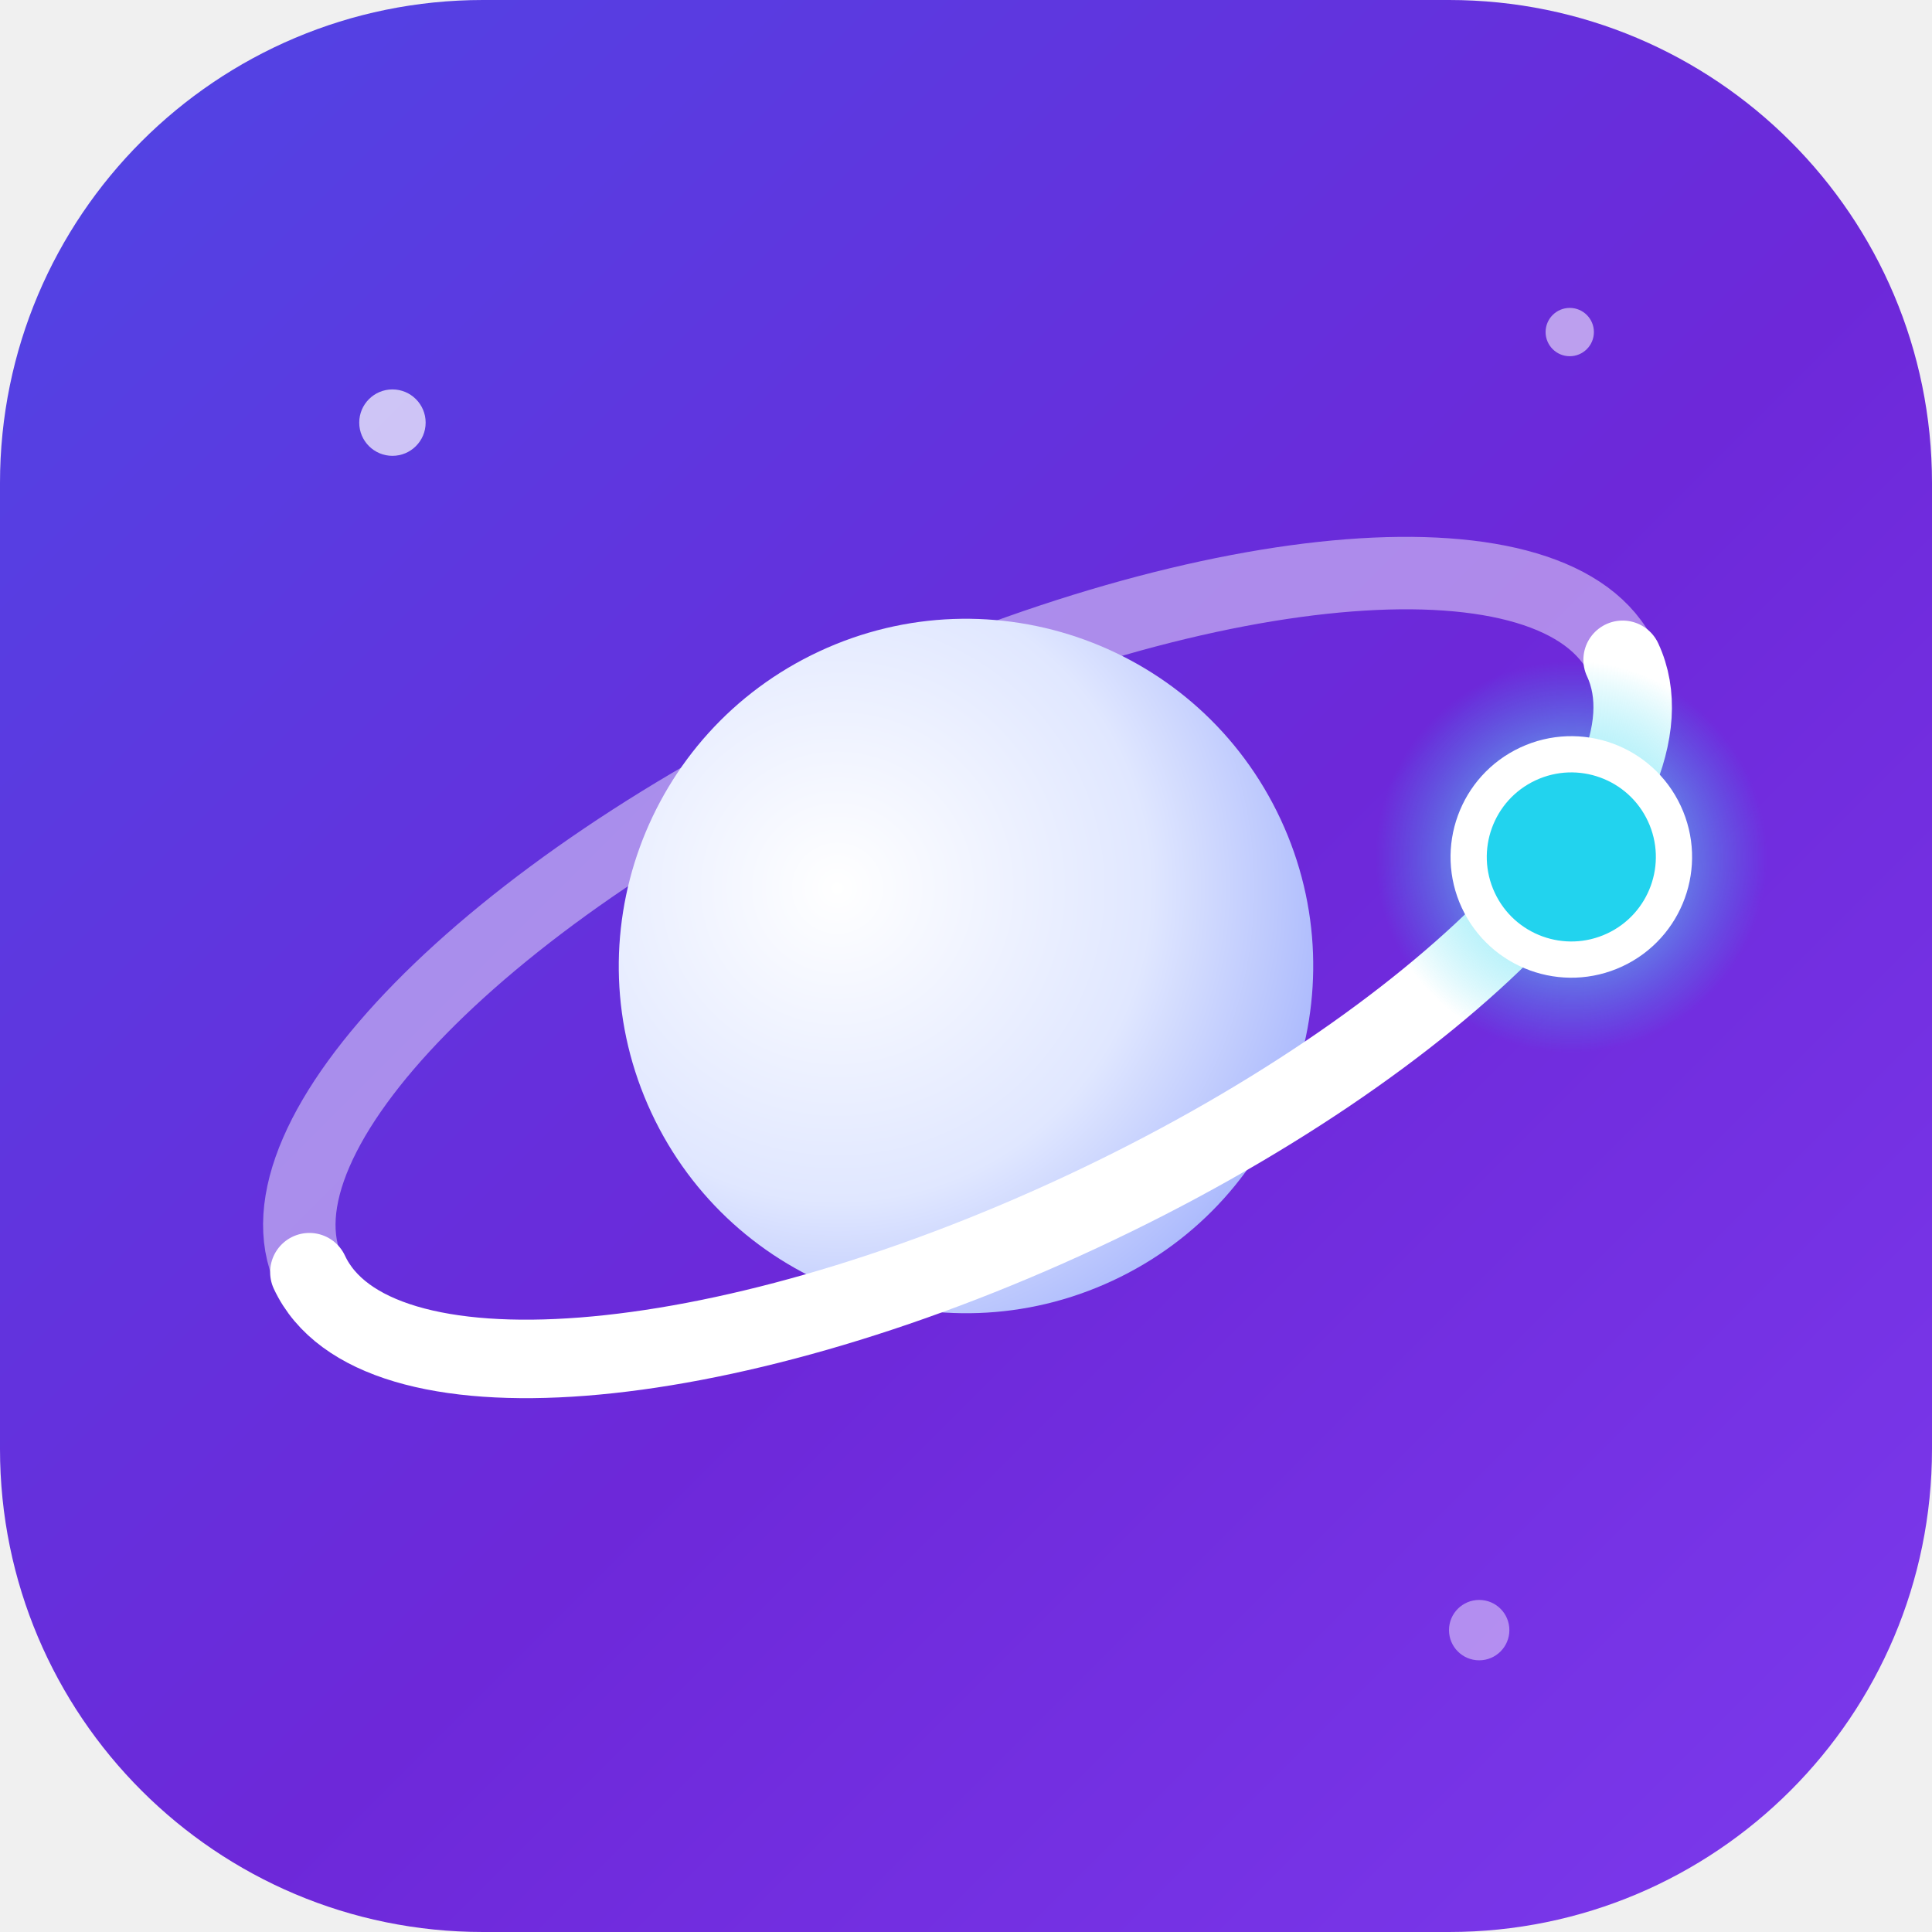
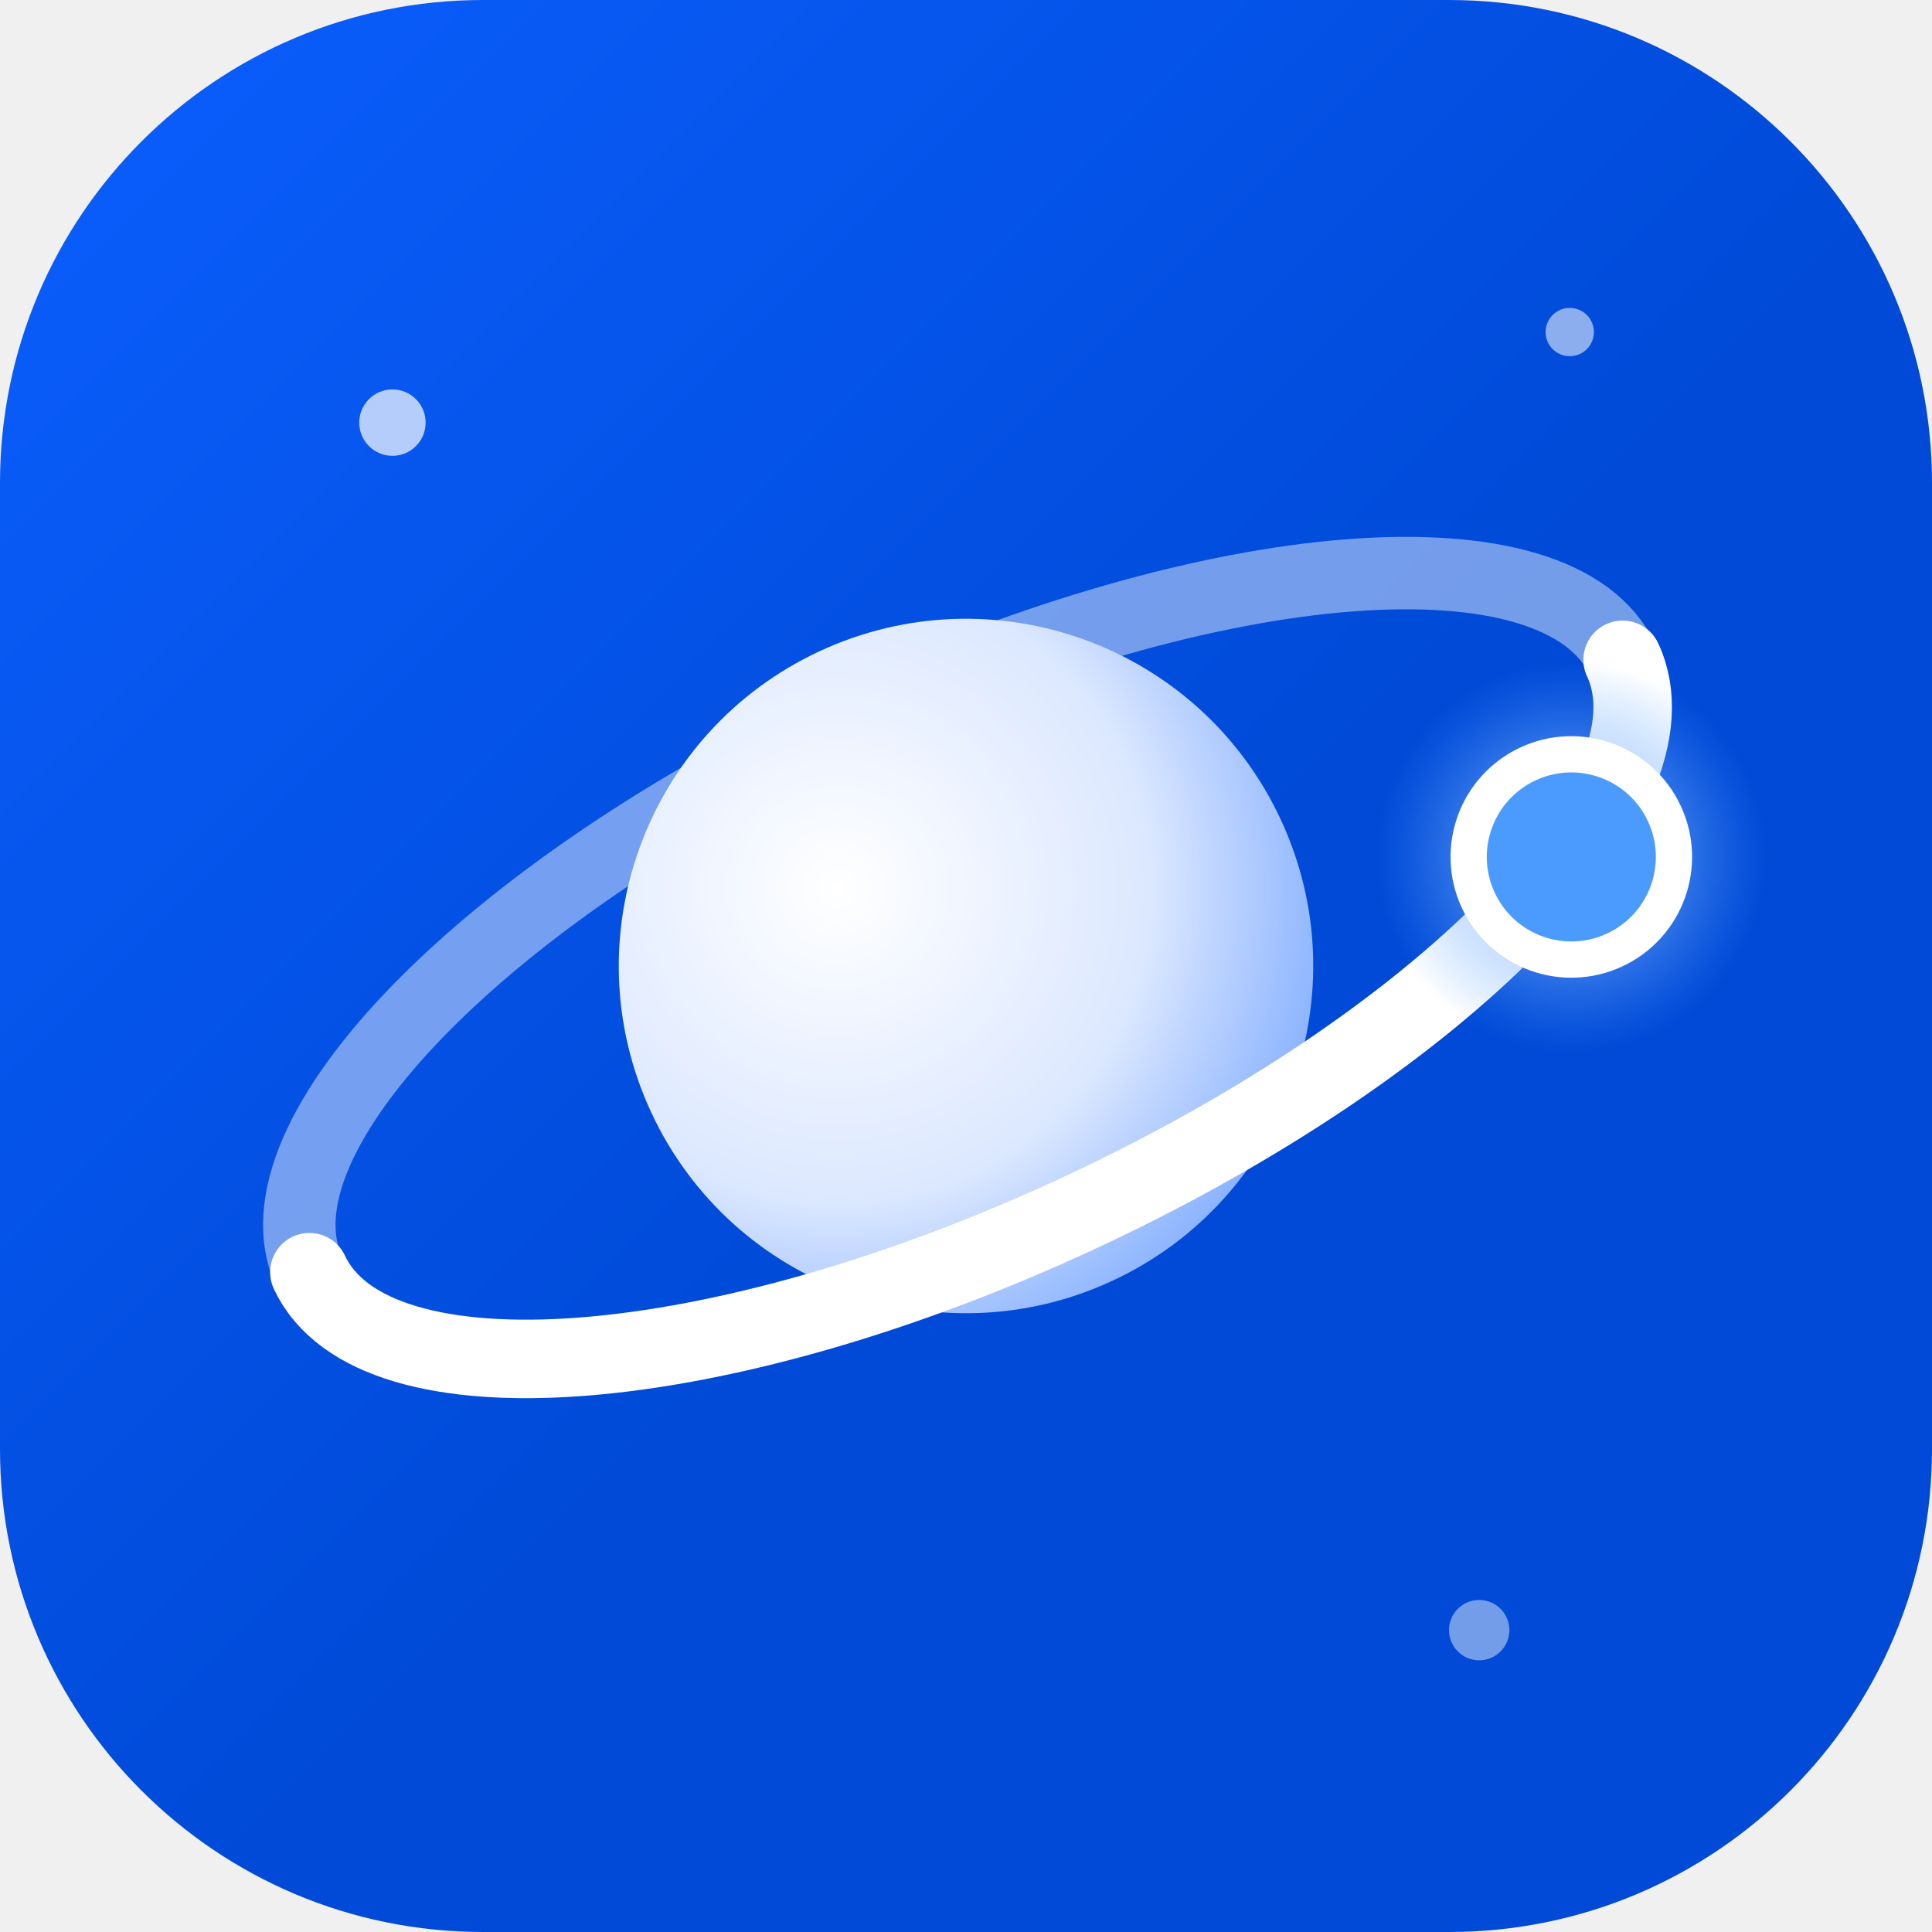
<svg xmlns="http://www.w3.org/2000/svg" width="512" height="512" viewBox="0 0 64 64" role="img" aria-label="ÓRBITA">
  <defs>
    <linearGradient id="f" x1="0" y1="0" x2="1" y2="1">
-       <stop offset="0" stop-color="#4f46e5" />
-       <stop offset=".55" stop-color="#6d28d9" />
-       <stop offset="1" stop-color="#7c3aed" />
+       <stop offset="0" stop-color="#0b5fff" />
+       <stop offset=".55" stop-color="#004ad7" />
+       <stop offset="1" stop-color="#004ad7" />
    </linearGradient>
    <radialGradient id="p" cx=".38" cy=".32" r=".75">
      <stop offset="0" stop-color="#ffffff" />
-       <stop offset=".6" stop-color="#e0e7ff" />
-       <stop offset="1" stop-color="#a5b4fc" />
+       <stop offset=".6" stop-color="#dce8ff" />
+       <stop offset="1" stop-color="#80acff" />
    </radialGradient>
    <radialGradient id="s" cx=".5" cy=".5" r=".5">
-       <stop offset="0" stop-color="#a5f3fc" />
-       <stop offset="1" stop-color="#22d3ee" stop-opacity="0" />
+       <stop offset="0" stop-color="#b3cdff" />
+       <stop offset="1" stop-color="#4b9bff" stop-opacity="0" />
    </radialGradient>
  </defs>
  <rect width="64" height="64" rx="16" fill="url(#f)" />
  <circle cx="13" cy="14" r="1.1" fill="#fff" opacity=".7" />
  <circle cx="52" cy="11" r=".8" fill="#fff" opacity=".55" />
  <circle cx="49" cy="54" r="1" fill="#fff" opacity=".45" />
  <g transform="rotate(-25 32 32)">
    <path d="M8 32 A24 9 0 0 1 56 32" fill="none" stroke="#fff" stroke-width="2.4" stroke-opacity=".45" stroke-linecap="round" />
    <circle cx="32" cy="32" r="11.5" fill="url(#p)" />
    <path d="M8 32 A24 9 0 0 0 56 32" fill="none" stroke="#fff" stroke-width="2.6" stroke-linecap="round" />
    <circle cx="51.7" cy="37.2" r="6.5" fill="url(#s)" />
-     <circle cx="51.7" cy="37.2" r="3.4" fill="#22d3ee" stroke="#fff" stroke-width="1.2" />
+     <circle cx="51.7" cy="37.2" r="3.4" fill="#4b9bff" stroke="#fff" stroke-width="1.2" />
  </g>
</svg>
